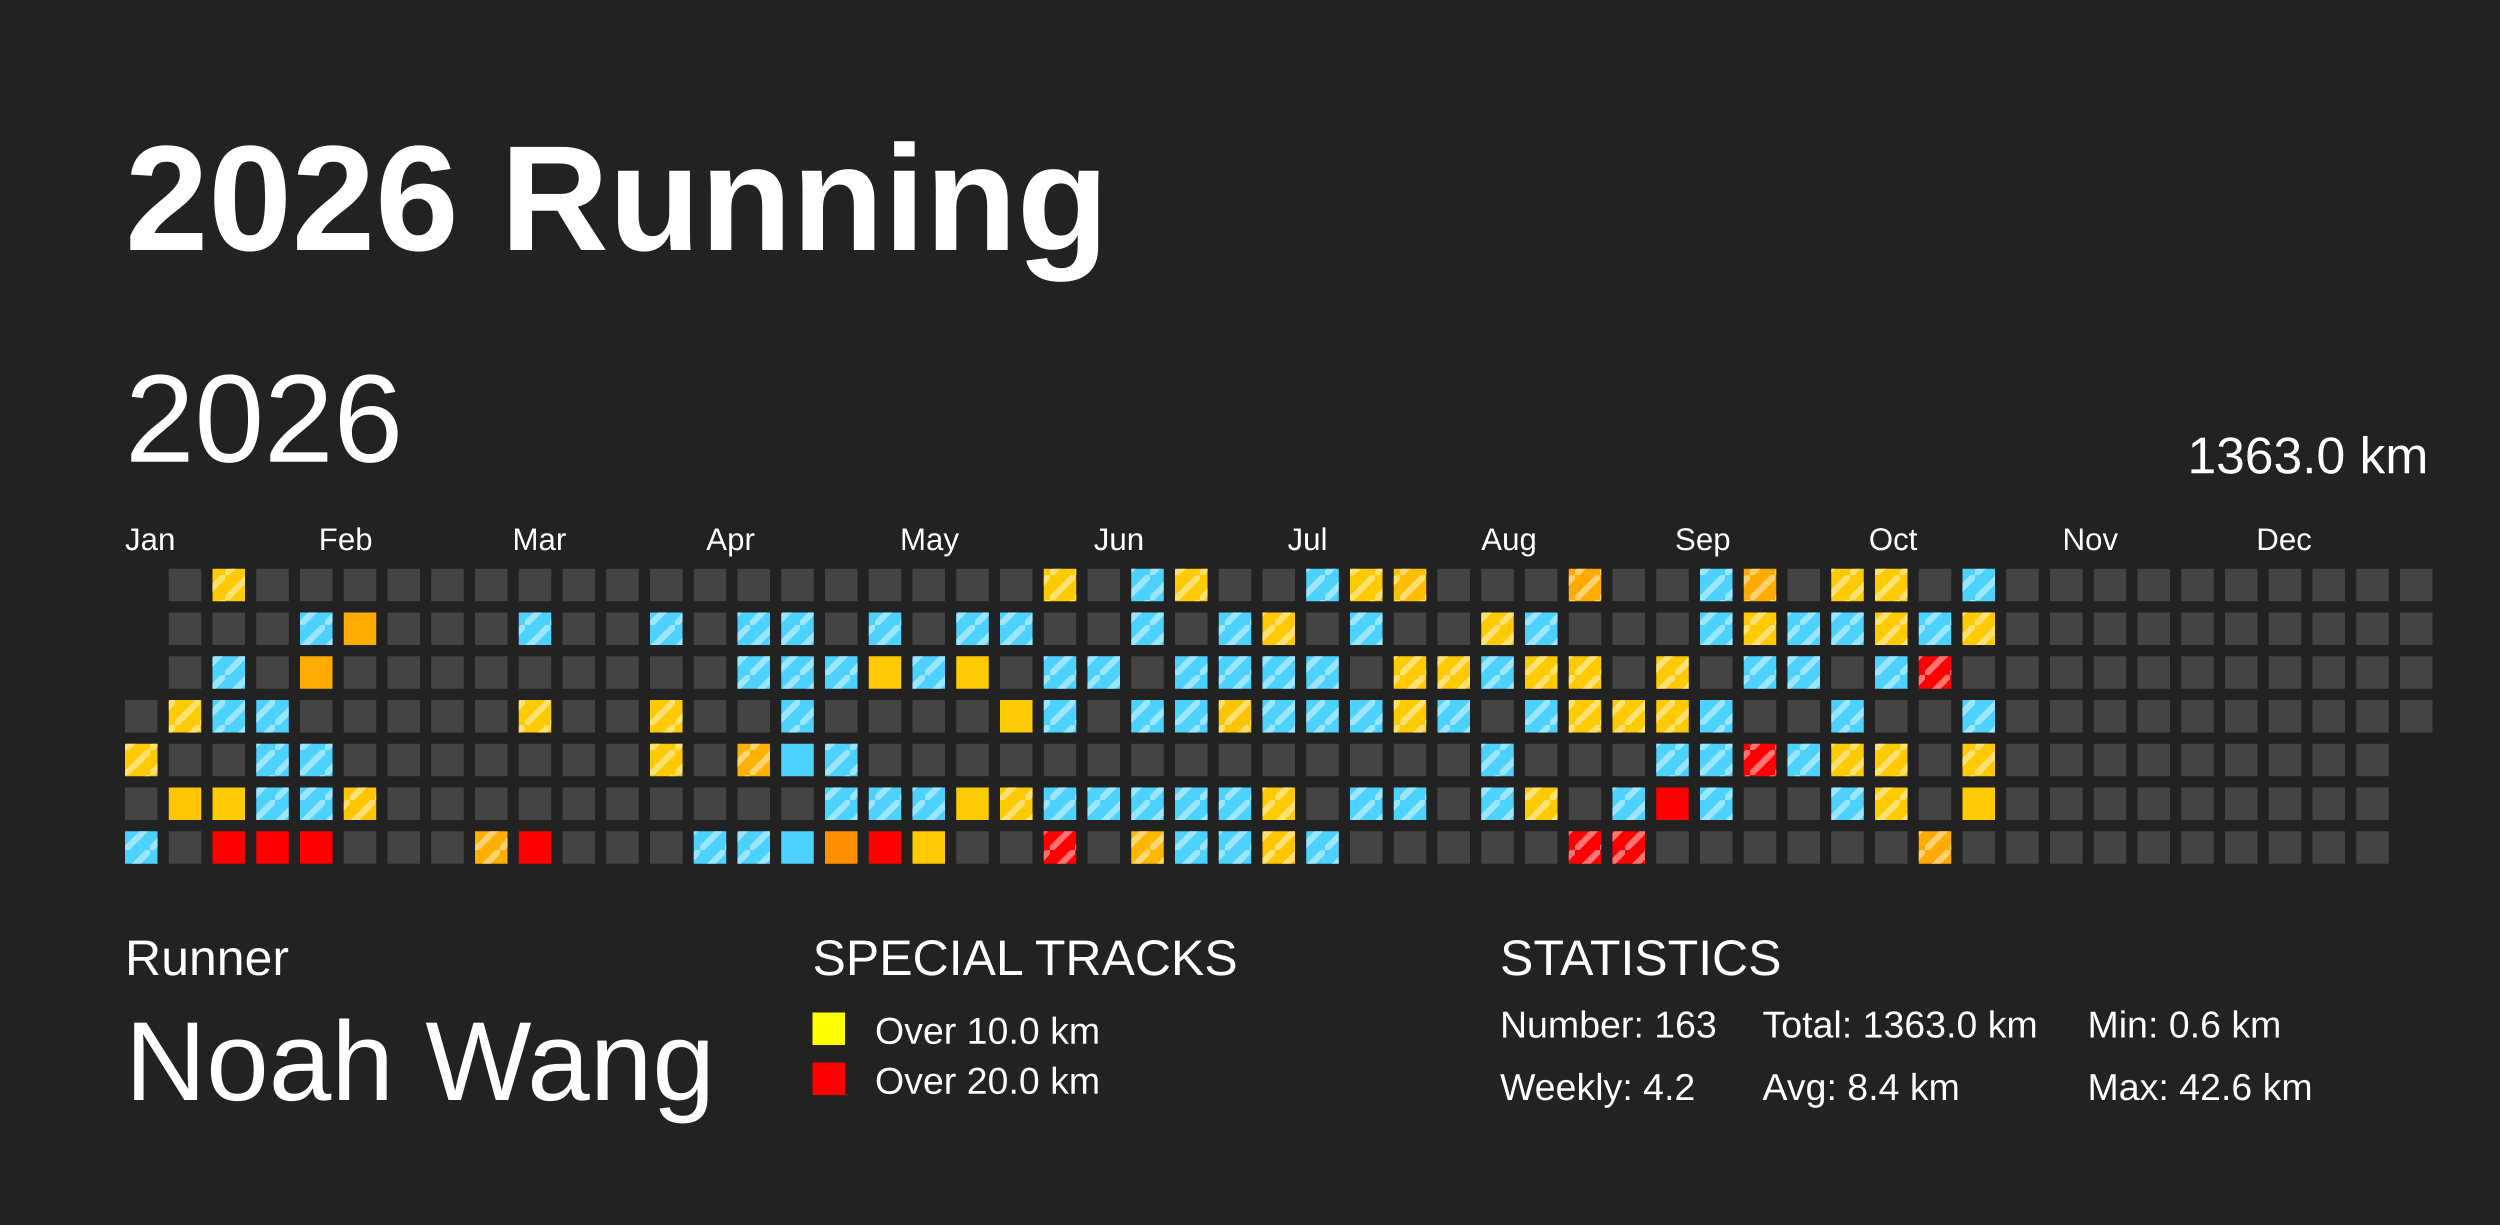
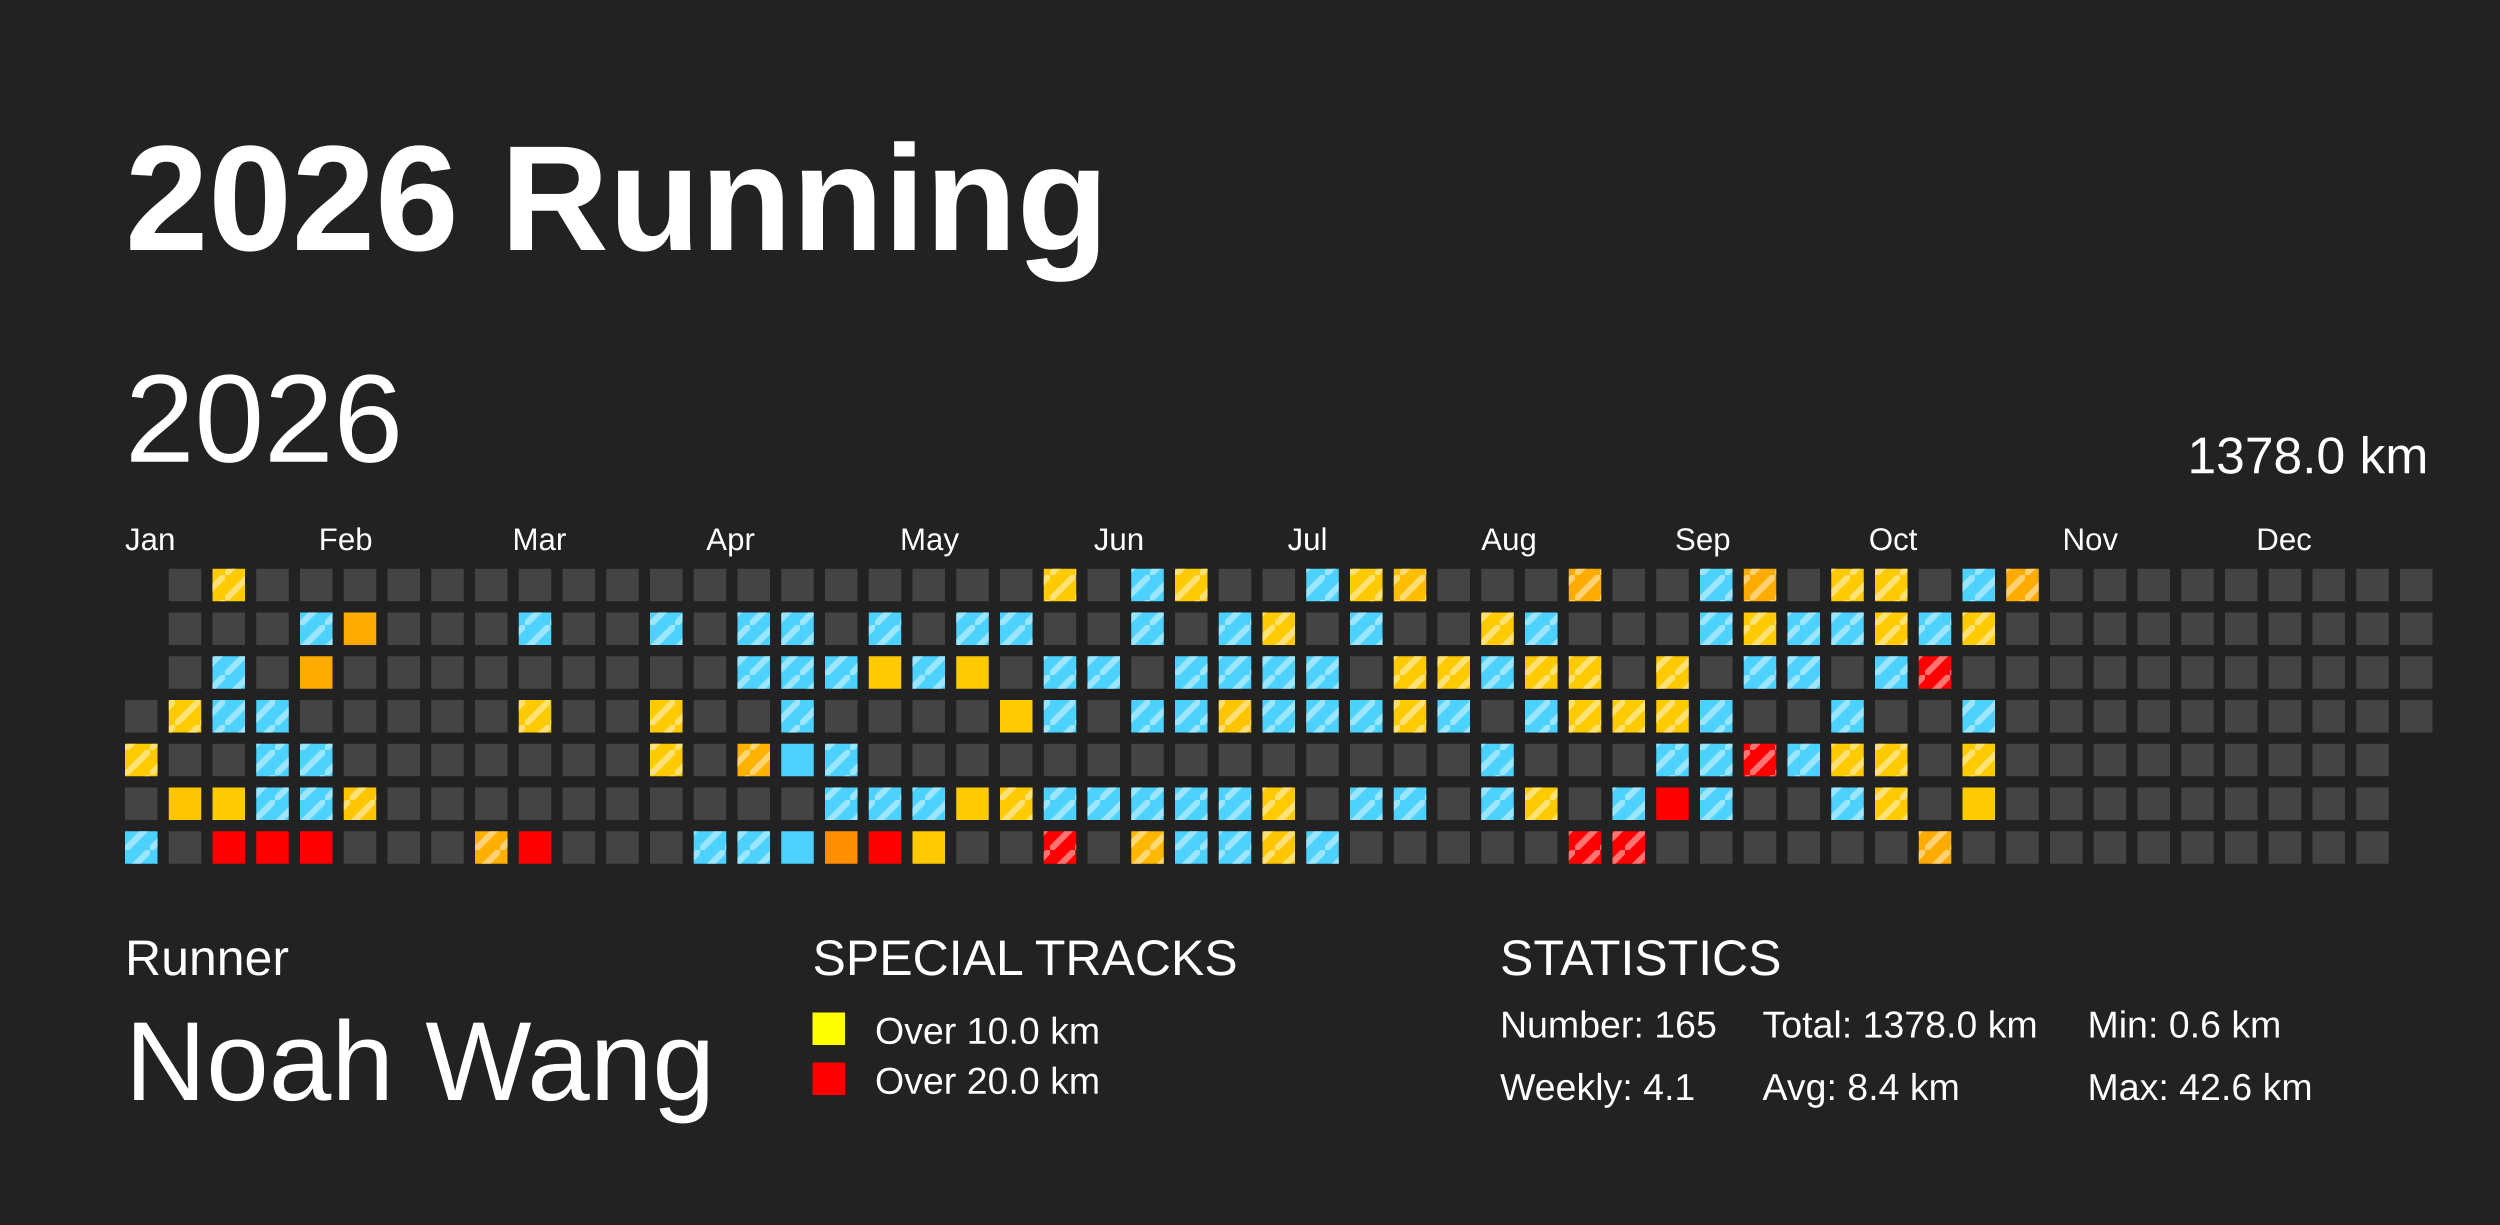
<svg xmlns="http://www.w3.org/2000/svg" baseProfile="full" height="98mm" version="1.1" viewBox="0,0,200,98" width="200mm">
  <defs>
    <pattern height="2" id="indoor-stripe" patternUnits="userSpaceOnUse" width="2">
      <line stroke="white" stroke-opacity="0.45" stroke-width="0.5" x1="0" x2="2" y1="2" y2="0" />
    </pattern>
  </defs>
  <rect fill="#222222" height="98" width="200" x="0" y="0" />
  <text fill="#FFFFFF" style="font-size:12px; font-family:Arial; font-weight:bold;" x="10" y="20">2026 Running</text>
  <text fill="#FFFFFF" style="font-size:4px; font-family:Arial" x="10" y="78">Runner</text>
  <text fill="#FFFFFF" style="font-size:9px; font-family:Arial" x="10" y="88">Noah Wang</text>
  <text fill="#FFFFFF" style="font-size:4px; font-family:Arial" x="65" y="78">SPECIAL TRACKS</text>
  <rect fill="yellow" height="2.6" width="2.6" x="65" y="81" />
  <text fill="#FFFFFF" style="font-size:3px; font-family:Arial" x="70" y="83.5">Over 10.0 km</text>
  <rect fill="red" height="2.6" width="2.6" x="65" y="85" />
  <text fill="#FFFFFF" style="font-size:3px; font-family:Arial" x="70" y="87.5">Over 20.0 km</text>
  <text fill="#FFFFFF" style="font-size:4px; font-family:Arial" x="120" y="78">STATISTICS</text>
-   <text fill="#FFFFFF" style="font-size:3px; font-family:Arial" x="120" y="83">Number: 163</text>
-   <text fill="#FFFFFF" style="font-size:3px; font-family:Arial" x="120" y="88">Weekly: 4.2</text>
-   <text fill="#FFFFFF" style="font-size:3px; font-family:Arial" x="141" y="83">Total: 1363.0 km</text>
+   <text fill="#FFFFFF" style="font-size:3px; font-family:Arial" x="120" y="83">Number: 165</text>
+   <text fill="#FFFFFF" style="font-size:3px; font-family:Arial" x="120" y="88">Weekly: 4.1</text>
+   <text fill="#FFFFFF" style="font-size:3px; font-family:Arial" x="141" y="83">Total: 1378.0 km</text>
  <text fill="#FFFFFF" style="font-size:3px; font-family:Arial" x="141" y="88">Avg: 8.4 km</text>
  <text fill="#FFFFFF" style="font-size:3px; font-family:Arial" x="167" y="83">Min: 0.6 km</text>
  <text fill="#FFFFFF" style="font-size:3px; font-family:Arial" x="167" y="88">Max: 42.6 km</text>
  <text dominant-baseline="hanging" fill="#FFFFFF" style="font-size:10.0px; font-family:Arial;" x="10" y="30">2026</text>
-   <text dominant-baseline="hanging" fill="#FFFFFF" style="font-size:4.125px; font-family:Arial;" x="175" y="35">1363.0 km</text>
+   <text dominant-baseline="hanging" fill="#FFFFFF" style="font-size:4.125px; font-family:Arial;" x="175" y="35">1378.0 km</text>
  <text fill="#FFFFFF" style="font-size:2.5px; font-family:Arial" x="10.0" y="44">Jan</text>
  <text fill="#FFFFFF" style="font-size:2.5px; font-family:Arial" x="25.5" y="44">Feb</text>
  <text fill="#FFFFFF" style="font-size:2.5px; font-family:Arial" x="41.0" y="44">Mar</text>
  <text fill="#FFFFFF" style="font-size:2.5px; font-family:Arial" x="56.5" y="44">Apr</text>
  <text fill="#FFFFFF" style="font-size:2.5px; font-family:Arial" x="72.0" y="44">May</text>
  <text fill="#FFFFFF" style="font-size:2.5px; font-family:Arial" x="87.5" y="44">Jun</text>
  <text fill="#FFFFFF" style="font-size:2.5px; font-family:Arial" x="103.0" y="44">Jul</text>
  <text fill="#FFFFFF" style="font-size:2.5px; font-family:Arial" x="118.5" y="44">Aug</text>
  <text fill="#FFFFFF" style="font-size:2.5px; font-family:Arial" x="134.0" y="44">Sep</text>
  <text fill="#FFFFFF" style="font-size:2.5px; font-family:Arial" x="149.5" y="44">Oct</text>
  <text fill="#FFFFFF" style="font-size:2.5px; font-family:Arial" x="165.0" y="44">Nov</text>
  <text fill="#FFFFFF" style="font-size:2.5px; font-family:Arial" x="180.5" y="44">Dec</text>
  <rect fill="#444444" height="2.6" width="2.6" x="10.0" y="56.0" />
  <rect fill="#ffca00" height="2.6" width="2.6" x="10.0" y="59.5" />
  <rect fill="url(#indoor-stripe)" height="2.6" style="pointer-events: none;" width="2.6" x="10.0" y="59.5" />
  <rect fill="#444444" height="2.6" width="2.6" x="10.0" y="63.0" />
  <rect fill="#4dd2ff" height="2.6" width="2.6" x="10.0" y="66.5" />
  <rect fill="url(#indoor-stripe)" height="2.6" style="pointer-events: none;" width="2.6" x="10.0" y="66.5" />
  <rect fill="#444444" height="2.6" width="2.6" x="13.5" y="45.5" />
  <rect fill="#444444" height="2.6" width="2.6" x="13.5" y="49.0" />
  <rect fill="#444444" height="2.6" width="2.6" x="13.5" y="52.5" />
  <rect fill="#ffca00" height="2.6" width="2.6" x="13.5" y="56.0" />
  <rect fill="url(#indoor-stripe)" height="2.6" style="pointer-events: none;" width="2.6" x="13.5" y="56.0" />
  <rect fill="#444444" height="2.6" width="2.6" x="13.5" y="59.5" />
  <rect fill="#ffc600" height="2.6" width="2.6" x="13.5" y="63.0" />
  <rect fill="#444444" height="2.6" width="2.6" x="13.5" y="66.5" />
  <rect fill="#ffca00" height="2.6" width="2.6" x="17.0" y="45.5" />
  <rect fill="url(#indoor-stripe)" height="2.6" style="pointer-events: none;" width="2.6" x="17.0" y="45.5" />
  <rect fill="#444444" height="2.6" width="2.6" x="17.0" y="49.0" />
  <rect fill="#4dd2ff" height="2.6" width="2.6" x="17.0" y="52.5" />
  <rect fill="url(#indoor-stripe)" height="2.6" style="pointer-events: none;" width="2.6" x="17.0" y="52.5" />
  <rect fill="#4dd2ff" height="2.6" width="2.6" x="17.0" y="56.0" />
  <rect fill="url(#indoor-stripe)" height="2.6" style="pointer-events: none;" width="2.6" x="17.0" y="56.0" />
  <rect fill="#444444" height="2.6" width="2.6" x="17.0" y="59.5" />
  <rect fill="#ffca00" height="2.6" width="2.6" x="17.0" y="63.0" />
  <rect fill="red" height="2.6" width="2.6" x="17.0" y="66.5" />
  <rect fill="#444444" height="2.6" width="2.6" x="20.5" y="45.5" />
  <rect fill="#444444" height="2.6" width="2.6" x="20.5" y="49.0" />
  <rect fill="#444444" height="2.6" width="2.6" x="20.5" y="52.5" />
  <rect fill="#4dd2ff" height="2.6" width="2.6" x="20.5" y="56.0" />
  <rect fill="url(#indoor-stripe)" height="2.6" style="pointer-events: none;" width="2.6" x="20.5" y="56.0" />
  <rect fill="#4dd2ff" height="2.6" width="2.6" x="20.5" y="59.5" />
  <rect fill="url(#indoor-stripe)" height="2.6" style="pointer-events: none;" width="2.6" x="20.5" y="59.5" />
  <rect fill="#4dd2ff" height="2.6" width="2.6" x="20.5" y="63.0" />
  <rect fill="url(#indoor-stripe)" height="2.6" style="pointer-events: none;" width="2.6" x="20.5" y="63.0" />
  <rect fill="red" height="2.6" width="2.6" x="20.5" y="66.5" />
  <rect fill="#444444" height="2.6" width="2.6" x="24.0" y="45.5" />
  <rect fill="#4dd2ff" height="2.6" width="2.6" x="24.0" y="49.0" />
  <rect fill="url(#indoor-stripe)" height="2.6" style="pointer-events: none;" width="2.6" x="24.0" y="49.0" />
  <rect fill="#ffab00" height="2.6" width="2.6" x="24.0" y="52.5" />
  <rect fill="#444444" height="2.6" width="2.6" x="24.0" y="56.0" />
  <rect fill="#4dd2ff" height="2.6" width="2.6" x="24.0" y="59.5" />
  <rect fill="url(#indoor-stripe)" height="2.6" style="pointer-events: none;" width="2.6" x="24.0" y="59.5" />
  <rect fill="#4dd2ff" height="2.6" width="2.6" x="24.0" y="63.0" />
  <rect fill="url(#indoor-stripe)" height="2.6" style="pointer-events: none;" width="2.6" x="24.0" y="63.0" />
  <rect fill="red" height="2.6" width="2.6" x="24.0" y="66.5" />
  <rect fill="#444444" height="2.6" width="2.6" x="27.5" y="45.5" />
  <rect fill="#ffab00" height="2.6" width="2.6" x="27.5" y="49.0" />
  <rect fill="#444444" height="2.6" width="2.6" x="27.5" y="52.5" />
  <rect fill="#444444" height="2.6" width="2.6" x="27.5" y="56.0" />
  <rect fill="#444444" height="2.6" width="2.6" x="27.5" y="59.5" />
  <rect fill="#ffc600" height="2.6" width="2.6" x="27.5" y="63.0" />
  <rect fill="url(#indoor-stripe)" height="2.6" style="pointer-events: none;" width="2.6" x="27.5" y="63.0" />
  <rect fill="#444444" height="2.6" width="2.6" x="27.5" y="66.5" />
  <rect fill="#444444" height="2.6" width="2.6" x="31.0" y="45.5" />
  <rect fill="#444444" height="2.6" width="2.6" x="31.0" y="49.0" />
  <rect fill="#444444" height="2.6" width="2.6" x="31.0" y="52.5" />
  <rect fill="#444444" height="2.6" width="2.6" x="31.0" y="56.0" />
  <rect fill="#444444" height="2.6" width="2.6" x="31.0" y="59.5" />
  <rect fill="#444444" height="2.6" width="2.6" x="31.0" y="63.0" />
  <rect fill="#444444" height="2.6" width="2.6" x="31.0" y="66.5" />
  <rect fill="#444444" height="2.6" width="2.6" x="34.5" y="45.5" />
  <rect fill="#444444" height="2.6" width="2.6" x="34.5" y="49.0" />
  <rect fill="#444444" height="2.6" width="2.6" x="34.5" y="52.5" />
  <rect fill="#444444" height="2.6" width="2.6" x="34.5" y="56.0" />
  <rect fill="#444444" height="2.6" width="2.6" x="34.5" y="59.5" />
  <rect fill="#444444" height="2.6" width="2.6" x="34.5" y="63.0" />
  <rect fill="#444444" height="2.6" width="2.6" x="34.5" y="66.5" />
  <rect fill="#444444" height="2.6" width="2.6" x="38.0" y="45.5" />
  <rect fill="#444444" height="2.6" width="2.6" x="38.0" y="49.0" />
  <rect fill="#444444" height="2.6" width="2.6" x="38.0" y="52.5" />
  <rect fill="#444444" height="2.6" width="2.6" x="38.0" y="56.0" />
  <rect fill="#444444" height="2.6" width="2.6" x="38.0" y="59.5" />
  <rect fill="#444444" height="2.6" width="2.6" x="38.0" y="63.0" />
  <rect fill="#ffaf00" height="2.6" width="2.6" x="38.0" y="66.5" />
  <rect fill="url(#indoor-stripe)" height="2.6" style="pointer-events: none;" width="2.6" x="38.0" y="66.5" />
  <rect fill="#444444" height="2.6" width="2.6" x="41.5" y="45.5" />
  <rect fill="#4dd2ff" height="2.6" width="2.6" x="41.5" y="49.0" />
  <rect fill="url(#indoor-stripe)" height="2.6" style="pointer-events: none;" width="2.6" x="41.5" y="49.0" />
  <rect fill="#444444" height="2.6" width="2.6" x="41.5" y="52.5" />
  <rect fill="#ffca00" height="2.6" width="2.6" x="41.5" y="56.0" />
  <rect fill="url(#indoor-stripe)" height="2.6" style="pointer-events: none;" width="2.6" x="41.5" y="56.0" />
  <rect fill="#444444" height="2.6" width="2.6" x="41.5" y="59.5" />
  <rect fill="#444444" height="2.6" width="2.6" x="41.5" y="63.0" />
  <rect fill="red" height="2.6" width="2.6" x="41.5" y="66.5" />
  <rect fill="#444444" height="2.6" width="2.6" x="45.0" y="45.5" />
  <rect fill="#444444" height="2.6" width="2.6" x="45.0" y="49.0" />
  <rect fill="#444444" height="2.6" width="2.6" x="45.0" y="52.5" />
  <rect fill="#444444" height="2.6" width="2.6" x="45.0" y="56.0" />
  <rect fill="#444444" height="2.6" width="2.6" x="45.0" y="59.5" />
  <rect fill="#444444" height="2.6" width="2.6" x="45.0" y="63.0" />
  <rect fill="#444444" height="2.6" width="2.6" x="45.0" y="66.5" />
  <rect fill="#444444" height="2.6" width="2.6" x="48.5" y="45.5" />
  <rect fill="#444444" height="2.6" width="2.6" x="48.5" y="49.0" />
  <rect fill="#444444" height="2.6" width="2.6" x="48.5" y="52.5" />
  <rect fill="#444444" height="2.6" width="2.6" x="48.5" y="56.0" />
  <rect fill="#444444" height="2.6" width="2.6" x="48.5" y="59.5" />
  <rect fill="#444444" height="2.6" width="2.6" x="48.5" y="63.0" />
  <rect fill="#444444" height="2.6" width="2.6" x="48.5" y="66.5" />
  <rect fill="#444444" height="2.6" width="2.6" x="52.0" y="45.5" />
  <rect fill="#4dd2ff" height="2.6" width="2.6" x="52.0" y="49.0" />
  <rect fill="url(#indoor-stripe)" height="2.6" style="pointer-events: none;" width="2.6" x="52.0" y="49.0" />
  <rect fill="#444444" height="2.6" width="2.6" x="52.0" y="52.5" />
  <rect fill="#ffca00" height="2.6" width="2.6" x="52.0" y="56.0" />
  <rect fill="url(#indoor-stripe)" height="2.6" style="pointer-events: none;" width="2.6" x="52.0" y="56.0" />
  <rect fill="#ffca00" height="2.6" width="2.6" x="52.0" y="59.5" />
  <rect fill="url(#indoor-stripe)" height="2.6" style="pointer-events: none;" width="2.6" x="52.0" y="59.5" />
  <rect fill="#444444" height="2.6" width="2.6" x="52.0" y="63.0" />
  <rect fill="#444444" height="2.6" width="2.6" x="52.0" y="66.5" />
  <rect fill="#444444" height="2.6" width="2.6" x="55.5" y="45.5" />
  <rect fill="#444444" height="2.6" width="2.6" x="55.5" y="49.0" />
  <rect fill="#444444" height="2.6" width="2.6" x="55.5" y="52.5" />
  <rect fill="#444444" height="2.6" width="2.6" x="55.5" y="56.0" />
  <rect fill="#444444" height="2.6" width="2.6" x="55.5" y="59.5" />
  <rect fill="#444444" height="2.6" width="2.6" x="55.5" y="63.0" />
  <rect fill="#4dd2ff" height="2.6" width="2.6" x="55.5" y="66.5" />
  <rect fill="url(#indoor-stripe)" height="2.6" style="pointer-events: none;" width="2.6" x="55.5" y="66.5" />
  <rect fill="#444444" height="2.6" width="2.6" x="59.0" y="45.5" />
  <rect fill="#4dd2ff" height="2.6" width="2.6" x="59.0" y="49.0" />
  <rect fill="url(#indoor-stripe)" height="2.6" style="pointer-events: none;" width="2.6" x="59.0" y="49.0" />
  <rect fill="#4dd2ff" height="2.6" width="2.6" x="59.0" y="52.5" />
  <rect fill="url(#indoor-stripe)" height="2.6" style="pointer-events: none;" width="2.6" x="59.0" y="52.5" />
  <rect fill="#444444" height="2.6" width="2.6" x="59.0" y="56.0" />
  <rect fill="#ffb100" height="2.6" width="2.6" x="59.0" y="59.5" />
  <rect fill="url(#indoor-stripe)" height="2.6" style="pointer-events: none;" width="2.6" x="59.0" y="59.5" />
  <rect fill="#444444" height="2.6" width="2.6" x="59.0" y="63.0" />
  <rect fill="#4dd2ff" height="2.6" width="2.6" x="59.0" y="66.5" />
  <rect fill="url(#indoor-stripe)" height="2.6" style="pointer-events: none;" width="2.6" x="59.0" y="66.5" />
  <rect fill="#444444" height="2.6" width="2.6" x="62.5" y="45.5" />
  <rect fill="#4dd2ff" height="2.6" width="2.6" x="62.5" y="49.0" />
  <rect fill="url(#indoor-stripe)" height="2.6" style="pointer-events: none;" width="2.6" x="62.5" y="49.0" />
  <rect fill="#4dd2ff" height="2.6" width="2.6" x="62.5" y="52.5" />
  <rect fill="url(#indoor-stripe)" height="2.6" style="pointer-events: none;" width="2.6" x="62.5" y="52.5" />
  <rect fill="#4dd2ff" height="2.6" width="2.6" x="62.5" y="56.0" />
  <rect fill="url(#indoor-stripe)" height="2.6" style="pointer-events: none;" width="2.6" x="62.5" y="56.0" />
  <rect fill="#4dd2ff" height="2.6" width="2.6" x="62.5" y="59.5" />
  <rect fill="#444444" height="2.6" width="2.6" x="62.5" y="63.0" />
  <rect fill="#4dd2ff" height="2.6" width="2.6" x="62.5" y="66.5" />
  <rect fill="#444444" height="2.6" width="2.6" x="66.0" y="45.5" />
  <rect fill="#444444" height="2.6" width="2.6" x="66.0" y="49.0" />
  <rect fill="#4dd2ff" height="2.6" width="2.6" x="66.0" y="52.5" />
  <rect fill="url(#indoor-stripe)" height="2.6" style="pointer-events: none;" width="2.6" x="66.0" y="52.5" />
  <rect fill="#444444" height="2.6" width="2.6" x="66.0" y="56.0" />
  <rect fill="#4dd2ff" height="2.6" width="2.6" x="66.0" y="59.5" />
  <rect fill="url(#indoor-stripe)" height="2.6" style="pointer-events: none;" width="2.6" x="66.0" y="59.5" />
  <rect fill="#4dd2ff" height="2.6" width="2.6" x="66.0" y="63.0" />
  <rect fill="url(#indoor-stripe)" height="2.6" style="pointer-events: none;" width="2.6" x="66.0" y="63.0" />
  <rect fill="#ff8f00" height="2.6" width="2.6" x="66.0" y="66.5" />
  <rect fill="#444444" height="2.6" width="2.6" x="69.5" y="45.5" />
  <rect fill="#4dd2ff" height="2.6" width="2.6" x="69.5" y="49.0" />
  <rect fill="url(#indoor-stripe)" height="2.6" style="pointer-events: none;" width="2.6" x="69.5" y="49.0" />
  <rect fill="#ffca00" height="2.6" width="2.6" x="69.5" y="52.5" />
  <rect fill="#444444" height="2.6" width="2.6" x="69.5" y="56.0" />
  <rect fill="#444444" height="2.6" width="2.6" x="69.5" y="59.5" />
  <rect fill="#4dd2ff" height="2.6" width="2.6" x="69.5" y="63.0" />
  <rect fill="url(#indoor-stripe)" height="2.6" style="pointer-events: none;" width="2.6" x="69.5" y="63.0" />
  <rect fill="red" height="2.6" width="2.6" x="69.5" y="66.5" />
  <rect fill="#444444" height="2.6" width="2.6" x="73.0" y="45.5" />
  <rect fill="#444444" height="2.6" width="2.6" x="73.0" y="49.0" />
  <rect fill="#4dd2ff" height="2.6" width="2.6" x="73.0" y="52.5" />
  <rect fill="url(#indoor-stripe)" height="2.6" style="pointer-events: none;" width="2.6" x="73.0" y="52.5" />
  <rect fill="#444444" height="2.6" width="2.6" x="73.0" y="56.0" />
  <rect fill="#444444" height="2.6" width="2.6" x="73.0" y="59.5" />
  <rect fill="#4dd2ff" height="2.6" width="2.6" x="73.0" y="63.0" />
  <rect fill="url(#indoor-stripe)" height="2.6" style="pointer-events: none;" width="2.6" x="73.0" y="63.0" />
  <rect fill="#ffca00" height="2.6" width="2.6" x="73.0" y="66.5" />
  <rect fill="#444444" height="2.6" width="2.6" x="76.5" y="45.5" />
  <rect fill="#4dd2ff" height="2.6" width="2.6" x="76.5" y="49.0" />
  <rect fill="url(#indoor-stripe)" height="2.6" style="pointer-events: none;" width="2.6" x="76.5" y="49.0" />
  <rect fill="#ffca00" height="2.6" width="2.6" x="76.5" y="52.5" />
  <rect fill="#444444" height="2.6" width="2.6" x="76.5" y="56.0" />
  <rect fill="#444444" height="2.6" width="2.6" x="76.5" y="59.5" />
  <rect fill="#ffca00" height="2.6" width="2.6" x="76.5" y="63.0" />
  <rect fill="#444444" height="2.6" width="2.6" x="76.5" y="66.5" />
  <rect fill="#444444" height="2.6" width="2.6" x="80.0" y="45.5" />
  <rect fill="#4dd2ff" height="2.6" width="2.6" x="80.0" y="49.0" />
  <rect fill="url(#indoor-stripe)" height="2.6" style="pointer-events: none;" width="2.6" x="80.0" y="49.0" />
  <rect fill="#444444" height="2.6" width="2.6" x="80.0" y="52.5" />
  <rect fill="#ffca00" height="2.6" width="2.6" x="80.0" y="56.0" />
  <rect fill="#444444" height="2.6" width="2.6" x="80.0" y="59.5" />
  <rect fill="#ffca00" height="2.6" width="2.6" x="80.0" y="63.0" />
  <rect fill="url(#indoor-stripe)" height="2.6" style="pointer-events: none;" width="2.6" x="80.0" y="63.0" />
  <rect fill="#444444" height="2.6" width="2.6" x="80.0" y="66.5" />
  <rect fill="#ffca00" height="2.6" width="2.6" x="83.5" y="45.5" />
  <rect fill="url(#indoor-stripe)" height="2.6" style="pointer-events: none;" width="2.6" x="83.5" y="45.5" />
  <rect fill="#444444" height="2.6" width="2.6" x="83.5" y="49.0" />
  <rect fill="#4dd2ff" height="2.6" width="2.6" x="83.5" y="52.5" />
  <rect fill="url(#indoor-stripe)" height="2.6" style="pointer-events: none;" width="2.6" x="83.5" y="52.5" />
  <rect fill="#4dd2ff" height="2.6" width="2.6" x="83.5" y="56.0" />
  <rect fill="url(#indoor-stripe)" height="2.6" style="pointer-events: none;" width="2.6" x="83.5" y="56.0" />
  <rect fill="#444444" height="2.6" width="2.6" x="83.5" y="59.5" />
  <rect fill="#4dd2ff" height="2.6" width="2.6" x="83.5" y="63.0" />
  <rect fill="url(#indoor-stripe)" height="2.6" style="pointer-events: none;" width="2.6" x="83.5" y="63.0" />
  <rect fill="red" height="2.6" width="2.6" x="83.5" y="66.5" />
  <rect fill="url(#indoor-stripe)" height="2.6" style="pointer-events: none;" width="2.6" x="83.5" y="66.5" />
  <rect fill="#444444" height="2.6" width="2.6" x="87.0" y="45.5" />
  <rect fill="#444444" height="2.6" width="2.6" x="87.0" y="49.0" />
  <rect fill="#4dd2ff" height="2.6" width="2.6" x="87.0" y="52.5" />
  <rect fill="url(#indoor-stripe)" height="2.6" style="pointer-events: none;" width="2.6" x="87.0" y="52.5" />
  <rect fill="#444444" height="2.6" width="2.6" x="87.0" y="56.0" />
  <rect fill="#444444" height="2.6" width="2.6" x="87.0" y="59.5" />
  <rect fill="#4dd2ff" height="2.6" width="2.6" x="87.0" y="63.0" />
  <rect fill="url(#indoor-stripe)" height="2.6" style="pointer-events: none;" width="2.6" x="87.0" y="63.0" />
  <rect fill="#444444" height="2.6" width="2.6" x="87.0" y="66.5" />
  <rect fill="#4dd2ff" height="2.6" width="2.6" x="90.5" y="45.5" />
  <rect fill="url(#indoor-stripe)" height="2.6" style="pointer-events: none;" width="2.6" x="90.5" y="45.5" />
  <rect fill="#4dd2ff" height="2.6" width="2.6" x="90.5" y="49.0" />
  <rect fill="url(#indoor-stripe)" height="2.6" style="pointer-events: none;" width="2.6" x="90.5" y="49.0" />
  <rect fill="#444444" height="2.6" width="2.6" x="90.5" y="52.5" />
  <rect fill="#4dd2ff" height="2.6" width="2.6" x="90.5" y="56.0" />
  <rect fill="url(#indoor-stripe)" height="2.6" style="pointer-events: none;" width="2.6" x="90.5" y="56.0" />
  <rect fill="#444444" height="2.6" width="2.6" x="90.5" y="59.5" />
  <rect fill="#4dd2ff" height="2.6" width="2.6" x="90.5" y="63.0" />
  <rect fill="url(#indoor-stripe)" height="2.6" style="pointer-events: none;" width="2.6" x="90.5" y="63.0" />
  <rect fill="#ffb800" height="2.6" width="2.6" x="90.5" y="66.5" />
  <rect fill="url(#indoor-stripe)" height="2.6" style="pointer-events: none;" width="2.6" x="90.5" y="66.5" />
  <rect fill="#ffca00" height="2.6" width="2.6" x="94.0" y="45.5" />
  <rect fill="url(#indoor-stripe)" height="2.6" style="pointer-events: none;" width="2.6" x="94.0" y="45.5" />
  <rect fill="#444444" height="2.6" width="2.6" x="94.0" y="49.0" />
  <rect fill="#4dd2ff" height="2.6" width="2.6" x="94.0" y="52.5" />
  <rect fill="url(#indoor-stripe)" height="2.6" style="pointer-events: none;" width="2.6" x="94.0" y="52.5" />
  <rect fill="#4dd2ff" height="2.6" width="2.6" x="94.0" y="56.0" />
  <rect fill="url(#indoor-stripe)" height="2.6" style="pointer-events: none;" width="2.6" x="94.0" y="56.0" />
  <rect fill="#444444" height="2.6" width="2.6" x="94.0" y="59.5" />
  <rect fill="#4dd2ff" height="2.6" width="2.6" x="94.0" y="63.0" />
  <rect fill="url(#indoor-stripe)" height="2.6" style="pointer-events: none;" width="2.6" x="94.0" y="63.0" />
  <rect fill="#4dd2ff" height="2.6" width="2.6" x="94.0" y="66.5" />
  <rect fill="url(#indoor-stripe)" height="2.6" style="pointer-events: none;" width="2.6" x="94.0" y="66.5" />
  <rect fill="#444444" height="2.6" width="2.6" x="97.5" y="45.5" />
  <rect fill="#4dd2ff" height="2.6" width="2.6" x="97.5" y="49.0" />
  <rect fill="url(#indoor-stripe)" height="2.6" style="pointer-events: none;" width="2.6" x="97.5" y="49.0" />
  <rect fill="#4dd2ff" height="2.6" width="2.6" x="97.5" y="52.5" />
  <rect fill="url(#indoor-stripe)" height="2.6" style="pointer-events: none;" width="2.6" x="97.5" y="52.5" />
  <rect fill="#ffc400" height="2.6" width="2.6" x="97.5" y="56.0" />
  <rect fill="url(#indoor-stripe)" height="2.6" style="pointer-events: none;" width="2.6" x="97.5" y="56.0" />
  <rect fill="#444444" height="2.6" width="2.6" x="97.5" y="59.5" />
  <rect fill="#4dd2ff" height="2.6" width="2.6" x="97.5" y="63.0" />
  <rect fill="url(#indoor-stripe)" height="2.6" style="pointer-events: none;" width="2.6" x="97.5" y="63.0" />
  <rect fill="#4dd2ff" height="2.6" width="2.6" x="97.5" y="66.5" />
  <rect fill="url(#indoor-stripe)" height="2.6" style="pointer-events: none;" width="2.6" x="97.5" y="66.5" />
  <rect fill="#444444" height="2.6" width="2.6" x="101.0" y="45.5" />
  <rect fill="#ffca00" height="2.6" width="2.6" x="101.0" y="49.0" />
  <rect fill="url(#indoor-stripe)" height="2.6" style="pointer-events: none;" width="2.6" x="101.0" y="49.0" />
  <rect fill="#4dd2ff" height="2.6" width="2.6" x="101.0" y="52.5" />
  <rect fill="url(#indoor-stripe)" height="2.6" style="pointer-events: none;" width="2.6" x="101.0" y="52.5" />
  <rect fill="#4dd2ff" height="2.6" width="2.6" x="101.0" y="56.0" />
  <rect fill="url(#indoor-stripe)" height="2.6" style="pointer-events: none;" width="2.6" x="101.0" y="56.0" />
  <rect fill="#444444" height="2.6" width="2.6" x="101.0" y="59.5" />
  <rect fill="#ffca00" height="2.6" width="2.6" x="101.0" y="63.0" />
  <rect fill="url(#indoor-stripe)" height="2.6" style="pointer-events: none;" width="2.6" x="101.0" y="63.0" />
  <rect fill="#ffc600" height="2.6" width="2.6" x="101.0" y="66.5" />
  <rect fill="url(#indoor-stripe)" height="2.6" style="pointer-events: none;" width="2.6" x="101.0" y="66.5" />
  <rect fill="#4dd2ff" height="2.6" width="2.6" x="104.5" y="45.5" />
  <rect fill="url(#indoor-stripe)" height="2.6" style="pointer-events: none;" width="2.6" x="104.5" y="45.5" />
  <rect fill="#444444" height="2.6" width="2.6" x="104.5" y="49.0" />
  <rect fill="#4dd2ff" height="2.6" width="2.6" x="104.5" y="52.5" />
  <rect fill="url(#indoor-stripe)" height="2.6" style="pointer-events: none;" width="2.6" x="104.5" y="52.5" />
  <rect fill="#4dd2ff" height="2.6" width="2.6" x="104.5" y="56.0" />
  <rect fill="url(#indoor-stripe)" height="2.6" style="pointer-events: none;" width="2.6" x="104.5" y="56.0" />
  <rect fill="#444444" height="2.6" width="2.6" x="104.5" y="59.5" />
  <rect fill="#444444" height="2.6" width="2.6" x="104.5" y="63.0" />
  <rect fill="#4dd2ff" height="2.6" width="2.6" x="104.5" y="66.5" />
  <rect fill="url(#indoor-stripe)" height="2.6" style="pointer-events: none;" width="2.6" x="104.5" y="66.5" />
  <rect fill="#ffca00" height="2.6" width="2.6" x="108.0" y="45.5" />
  <rect fill="url(#indoor-stripe)" height="2.6" style="pointer-events: none;" width="2.6" x="108.0" y="45.5" />
  <rect fill="#4dd2ff" height="2.6" width="2.6" x="108.0" y="49.0" />
  <rect fill="url(#indoor-stripe)" height="2.6" style="pointer-events: none;" width="2.6" x="108.0" y="49.0" />
  <rect fill="#444444" height="2.6" width="2.6" x="108.0" y="52.5" />
  <rect fill="#4dd2ff" height="2.6" width="2.6" x="108.0" y="56.0" />
  <rect fill="url(#indoor-stripe)" height="2.6" style="pointer-events: none;" width="2.6" x="108.0" y="56.0" />
  <rect fill="#444444" height="2.6" width="2.6" x="108.0" y="59.5" />
  <rect fill="#4dd2ff" height="2.6" width="2.6" x="108.0" y="63.0" />
  <rect fill="url(#indoor-stripe)" height="2.6" style="pointer-events: none;" width="2.6" x="108.0" y="63.0" />
  <rect fill="#444444" height="2.6" width="2.6" x="108.0" y="66.5" />
  <rect fill="#ffbe00" height="2.6" width="2.6" x="111.5" y="45.5" />
  <rect fill="url(#indoor-stripe)" height="2.6" style="pointer-events: none;" width="2.6" x="111.5" y="45.5" />
  <rect fill="#444444" height="2.6" width="2.6" x="111.5" y="49.0" />
  <rect fill="#ffca00" height="2.6" width="2.6" x="111.5" y="52.5" />
  <rect fill="url(#indoor-stripe)" height="2.6" style="pointer-events: none;" width="2.6" x="111.5" y="52.5" />
  <rect fill="#ffca00" height="2.6" width="2.6" x="111.5" y="56.0" />
  <rect fill="url(#indoor-stripe)" height="2.6" style="pointer-events: none;" width="2.6" x="111.5" y="56.0" />
  <rect fill="#444444" height="2.6" width="2.6" x="111.5" y="59.5" />
  <rect fill="#4dd2ff" height="2.6" width="2.6" x="111.5" y="63.0" />
  <rect fill="url(#indoor-stripe)" height="2.6" style="pointer-events: none;" width="2.6" x="111.5" y="63.0" />
  <rect fill="#444444" height="2.6" width="2.6" x="111.5" y="66.5" />
  <rect fill="#444444" height="2.6" width="2.6" x="115.0" y="45.5" />
  <rect fill="#444444" height="2.6" width="2.6" x="115.0" y="49.0" />
  <rect fill="#ffca00" height="2.6" width="2.6" x="115.0" y="52.5" />
  <rect fill="url(#indoor-stripe)" height="2.6" style="pointer-events: none;" width="2.6" x="115.0" y="52.5" />
  <rect fill="#4dd2ff" height="2.6" width="2.6" x="115.0" y="56.0" />
  <rect fill="url(#indoor-stripe)" height="2.6" style="pointer-events: none;" width="2.6" x="115.0" y="56.0" />
  <rect fill="#444444" height="2.6" width="2.6" x="115.0" y="59.5" />
  <rect fill="#444444" height="2.6" width="2.6" x="115.0" y="63.0" />
  <rect fill="#444444" height="2.6" width="2.6" x="115.0" y="66.5" />
  <rect fill="#444444" height="2.6" width="2.6" x="118.5" y="45.5" />
  <rect fill="#ffca00" height="2.6" width="2.6" x="118.5" y="49.0" />
  <rect fill="url(#indoor-stripe)" height="2.6" style="pointer-events: none;" width="2.6" x="118.5" y="49.0" />
  <rect fill="#4dd2ff" height="2.6" width="2.6" x="118.5" y="52.5" />
  <rect fill="url(#indoor-stripe)" height="2.6" style="pointer-events: none;" width="2.6" x="118.5" y="52.5" />
  <rect fill="#444444" height="2.6" width="2.6" x="118.5" y="56.0" />
  <rect fill="#4dd2ff" height="2.6" width="2.6" x="118.5" y="59.5" />
  <rect fill="url(#indoor-stripe)" height="2.6" style="pointer-events: none;" width="2.6" x="118.5" y="59.5" />
  <rect fill="#4dd2ff" height="2.6" width="2.6" x="118.5" y="63.0" />
  <rect fill="url(#indoor-stripe)" height="2.6" style="pointer-events: none;" width="2.6" x="118.5" y="63.0" />
  <rect fill="#444444" height="2.6" width="2.6" x="118.5" y="66.5" />
  <rect fill="#444444" height="2.6" width="2.6" x="122.0" y="45.5" />
  <rect fill="#4dd2ff" height="2.6" width="2.6" x="122.0" y="49.0" />
  <rect fill="url(#indoor-stripe)" height="2.6" style="pointer-events: none;" width="2.6" x="122.0" y="49.0" />
  <rect fill="#ffca00" height="2.6" width="2.6" x="122.0" y="52.5" />
  <rect fill="url(#indoor-stripe)" height="2.6" style="pointer-events: none;" width="2.6" x="122.0" y="52.5" />
  <rect fill="#4dd2ff" height="2.6" width="2.6" x="122.0" y="56.0" />
  <rect fill="url(#indoor-stripe)" height="2.6" style="pointer-events: none;" width="2.6" x="122.0" y="56.0" />
  <rect fill="#444444" height="2.6" width="2.6" x="122.0" y="59.5" />
  <rect fill="#ffca00" height="2.6" width="2.6" x="122.0" y="63.0" />
  <rect fill="url(#indoor-stripe)" height="2.6" style="pointer-events: none;" width="2.6" x="122.0" y="63.0" />
  <rect fill="#444444" height="2.6" width="2.6" x="122.0" y="66.5" />
  <rect fill="#ffab00" height="2.6" width="2.6" x="125.5" y="45.5" />
  <rect fill="url(#indoor-stripe)" height="2.6" style="pointer-events: none;" width="2.6" x="125.5" y="45.5" />
  <rect fill="#444444" height="2.6" width="2.6" x="125.5" y="49.0" />
  <rect fill="#ffca00" height="2.6" width="2.6" x="125.5" y="52.5" />
  <rect fill="url(#indoor-stripe)" height="2.6" style="pointer-events: none;" width="2.6" x="125.5" y="52.5" />
  <rect fill="#ffca00" height="2.6" width="2.6" x="125.5" y="56.0" />
  <rect fill="url(#indoor-stripe)" height="2.6" style="pointer-events: none;" width="2.6" x="125.5" y="56.0" />
  <rect fill="#444444" height="2.6" width="2.6" x="125.5" y="59.5" />
  <rect fill="#444444" height="2.6" width="2.6" x="125.5" y="63.0" />
  <rect fill="red" height="2.6" width="2.6" x="125.5" y="66.5" />
  <rect fill="url(#indoor-stripe)" height="2.6" style="pointer-events: none;" width="2.6" x="125.5" y="66.5" />
  <rect fill="#444444" height="2.6" width="2.6" x="129.0" y="45.5" />
  <rect fill="#444444" height="2.6" width="2.6" x="129.0" y="49.0" />
  <rect fill="#444444" height="2.6" width="2.6" x="129.0" y="52.5" />
  <rect fill="#ffca00" height="2.6" width="2.6" x="129.0" y="56.0" />
  <rect fill="url(#indoor-stripe)" height="2.6" style="pointer-events: none;" width="2.6" x="129.0" y="56.0" />
  <rect fill="#444444" height="2.6" width="2.6" x="129.0" y="59.5" />
  <rect fill="#4dd2ff" height="2.6" width="2.6" x="129.0" y="63.0" />
  <rect fill="url(#indoor-stripe)" height="2.6" style="pointer-events: none;" width="2.6" x="129.0" y="63.0" />
  <rect fill="red" height="2.6" width="2.6" x="129.0" y="66.5" />
  <rect fill="url(#indoor-stripe)" height="2.6" style="pointer-events: none;" width="2.6" x="129.0" y="66.5" />
  <rect fill="#444444" height="2.6" width="2.6" x="132.5" y="45.5" />
  <rect fill="#444444" height="2.6" width="2.6" x="132.5" y="49.0" />
  <rect fill="#ffca00" height="2.6" width="2.6" x="132.5" y="52.5" />
  <rect fill="url(#indoor-stripe)" height="2.6" style="pointer-events: none;" width="2.6" x="132.5" y="52.5" />
  <rect fill="#ffca00" height="2.6" width="2.6" x="132.5" y="56.0" />
  <rect fill="url(#indoor-stripe)" height="2.6" style="pointer-events: none;" width="2.6" x="132.5" y="56.0" />
  <rect fill="#4dd2ff" height="2.6" width="2.6" x="132.5" y="59.5" />
  <rect fill="url(#indoor-stripe)" height="2.6" style="pointer-events: none;" width="2.6" x="132.5" y="59.5" />
  <rect fill="red" height="2.6" width="2.6" x="132.5" y="63.0" />
  <rect fill="#444444" height="2.6" width="2.6" x="132.5" y="66.5" />
  <rect fill="#4dd2ff" height="2.6" width="2.6" x="136.0" y="45.5" />
  <rect fill="url(#indoor-stripe)" height="2.6" style="pointer-events: none;" width="2.6" x="136.0" y="45.5" />
  <rect fill="#4dd2ff" height="2.6" width="2.6" x="136.0" y="49.0" />
  <rect fill="url(#indoor-stripe)" height="2.6" style="pointer-events: none;" width="2.6" x="136.0" y="49.0" />
  <rect fill="#444444" height="2.6" width="2.6" x="136.0" y="52.5" />
  <rect fill="#4dd2ff" height="2.6" width="2.6" x="136.0" y="56.0" />
  <rect fill="url(#indoor-stripe)" height="2.6" style="pointer-events: none;" width="2.6" x="136.0" y="56.0" />
  <rect fill="#4dd2ff" height="2.6" width="2.6" x="136.0" y="59.5" />
  <rect fill="url(#indoor-stripe)" height="2.6" style="pointer-events: none;" width="2.6" x="136.0" y="59.5" />
  <rect fill="#4dd2ff" height="2.6" width="2.6" x="136.0" y="63.0" />
  <rect fill="url(#indoor-stripe)" height="2.6" style="pointer-events: none;" width="2.6" x="136.0" y="63.0" />
  <rect fill="#444444" height="2.6" width="2.6" x="136.0" y="66.5" />
  <rect fill="#ffab00" height="2.6" width="2.6" x="139.5" y="45.5" />
  <rect fill="url(#indoor-stripe)" height="2.6" style="pointer-events: none;" width="2.6" x="139.5" y="45.5" />
  <rect fill="#ffca00" height="2.6" width="2.6" x="139.5" y="49.0" />
  <rect fill="url(#indoor-stripe)" height="2.6" style="pointer-events: none;" width="2.6" x="139.5" y="49.0" />
  <rect fill="#4dd2ff" height="2.6" width="2.6" x="139.5" y="52.5" />
  <rect fill="url(#indoor-stripe)" height="2.6" style="pointer-events: none;" width="2.6" x="139.5" y="52.5" />
  <rect fill="#444444" height="2.6" width="2.6" x="139.5" y="56.0" />
  <rect fill="red" height="2.6" width="2.6" x="139.5" y="59.5" />
  <rect fill="url(#indoor-stripe)" height="2.6" style="pointer-events: none;" width="2.6" x="139.5" y="59.5" />
  <rect fill="#444444" height="2.6" width="2.6" x="139.5" y="63.0" />
  <rect fill="#444444" height="2.6" width="2.6" x="139.5" y="66.5" />
  <rect fill="#444444" height="2.6" width="2.6" x="143.0" y="45.5" />
  <rect fill="#4dd2ff" height="2.6" width="2.6" x="143.0" y="49.0" />
  <rect fill="url(#indoor-stripe)" height="2.6" style="pointer-events: none;" width="2.6" x="143.0" y="49.0" />
  <rect fill="#4dd2ff" height="2.6" width="2.6" x="143.0" y="52.5" />
  <rect fill="url(#indoor-stripe)" height="2.6" style="pointer-events: none;" width="2.6" x="143.0" y="52.5" />
  <rect fill="#444444" height="2.6" width="2.6" x="143.0" y="56.0" />
  <rect fill="#4dd2ff" height="2.6" width="2.6" x="143.0" y="59.5" />
  <rect fill="url(#indoor-stripe)" height="2.6" style="pointer-events: none;" width="2.6" x="143.0" y="59.5" />
  <rect fill="#444444" height="2.6" width="2.6" x="143.0" y="63.0" />
  <rect fill="#444444" height="2.6" width="2.6" x="143.0" y="66.5" />
  <rect fill="#ffca00" height="2.6" width="2.6" x="146.5" y="45.5" />
  <rect fill="url(#indoor-stripe)" height="2.6" style="pointer-events: none;" width="2.6" x="146.5" y="45.5" />
  <rect fill="#4dd2ff" height="2.6" width="2.6" x="146.5" y="49.0" />
  <rect fill="url(#indoor-stripe)" height="2.6" style="pointer-events: none;" width="2.6" x="146.5" y="49.0" />
  <rect fill="#444444" height="2.6" width="2.6" x="146.5" y="52.5" />
  <rect fill="#4dd2ff" height="2.6" width="2.6" x="146.5" y="56.0" />
  <rect fill="url(#indoor-stripe)" height="2.6" style="pointer-events: none;" width="2.6" x="146.5" y="56.0" />
  <rect fill="#ffca00" height="2.6" width="2.6" x="146.5" y="59.5" />
  <rect fill="url(#indoor-stripe)" height="2.6" style="pointer-events: none;" width="2.6" x="146.5" y="59.5" />
  <rect fill="#4dd2ff" height="2.6" width="2.6" x="146.5" y="63.0" />
  <rect fill="url(#indoor-stripe)" height="2.6" style="pointer-events: none;" width="2.6" x="146.5" y="63.0" />
  <rect fill="#444444" height="2.6" width="2.6" x="146.5" y="66.5" />
  <rect fill="#ffca00" height="2.6" width="2.6" x="150.0" y="45.5" />
  <rect fill="url(#indoor-stripe)" height="2.6" style="pointer-events: none;" width="2.6" x="150.0" y="45.5" />
  <rect fill="#ffca00" height="2.6" width="2.6" x="150.0" y="49.0" />
  <rect fill="url(#indoor-stripe)" height="2.6" style="pointer-events: none;" width="2.6" x="150.0" y="49.0" />
  <rect fill="#4dd2ff" height="2.6" width="2.6" x="150.0" y="52.5" />
  <rect fill="url(#indoor-stripe)" height="2.6" style="pointer-events: none;" width="2.6" x="150.0" y="52.5" />
  <rect fill="#444444" height="2.6" width="2.6" x="150.0" y="56.0" />
  <rect fill="#ffca00" height="2.6" width="2.6" x="150.0" y="59.5" />
  <rect fill="url(#indoor-stripe)" height="2.6" style="pointer-events: none;" width="2.6" x="150.0" y="59.5" />
  <rect fill="#ffca00" height="2.6" width="2.6" x="150.0" y="63.0" />
  <rect fill="url(#indoor-stripe)" height="2.6" style="pointer-events: none;" width="2.6" x="150.0" y="63.0" />
  <rect fill="#444444" height="2.6" width="2.6" x="150.0" y="66.5" />
  <rect fill="#444444" height="2.6" width="2.6" x="153.5" y="45.5" />
  <rect fill="#4dd2ff" height="2.6" width="2.6" x="153.5" y="49.0" />
  <rect fill="url(#indoor-stripe)" height="2.6" style="pointer-events: none;" width="2.6" x="153.5" y="49.0" />
  <rect fill="red" height="2.6" width="2.6" x="153.5" y="52.5" />
  <rect fill="url(#indoor-stripe)" height="2.6" style="pointer-events: none;" width="2.6" x="153.5" y="52.5" />
  <rect fill="#444444" height="2.6" width="2.6" x="153.5" y="56.0" />
  <rect fill="#444444" height="2.6" width="2.6" x="153.5" y="59.5" />
  <rect fill="#444444" height="2.6" width="2.6" x="153.5" y="63.0" />
  <rect fill="#ffab00" height="2.6" width="2.6" x="153.5" y="66.5" />
  <rect fill="url(#indoor-stripe)" height="2.6" style="pointer-events: none;" width="2.6" x="153.5" y="66.5" />
  <rect fill="#4dd2ff" height="2.6" width="2.6" x="157.0" y="45.5" />
  <rect fill="url(#indoor-stripe)" height="2.6" style="pointer-events: none;" width="2.6" x="157.0" y="45.5" />
  <rect fill="#ffca00" height="2.6" width="2.6" x="157.0" y="49.0" />
  <rect fill="url(#indoor-stripe)" height="2.6" style="pointer-events: none;" width="2.6" x="157.0" y="49.0" />
  <rect fill="#444444" height="2.6" width="2.6" x="157.0" y="52.5" />
  <rect fill="#4dd2ff" height="2.6" width="2.6" x="157.0" y="56.0" />
  <rect fill="url(#indoor-stripe)" height="2.6" style="pointer-events: none;" width="2.6" x="157.0" y="56.0" />
  <rect fill="#ffca00" height="2.6" width="2.6" x="157.0" y="59.5" />
  <rect fill="url(#indoor-stripe)" height="2.6" style="pointer-events: none;" width="2.6" x="157.0" y="59.5" />
  <rect fill="#ffca00" height="2.6" width="2.6" x="157.0" y="63.0" />
  <rect fill="#444444" height="2.6" width="2.6" x="157.0" y="66.5" />
-   <rect fill="#444444" height="2.6" width="2.6" x="160.5" y="45.5" />
+   <rect fill="#ffab00" height="2.6" width="2.6" x="160.5" y="45.5" />
+   <rect fill="url(#indoor-stripe)" height="2.6" style="pointer-events: none;" width="2.6" x="160.5" y="45.5" />
  <rect fill="#444444" height="2.6" width="2.6" x="160.5" y="49.0" />
  <rect fill="#444444" height="2.6" width="2.6" x="160.5" y="52.5" />
  <rect fill="#444444" height="2.6" width="2.6" x="160.5" y="56.0" />
  <rect fill="#444444" height="2.6" width="2.6" x="160.5" y="59.5" />
  <rect fill="#444444" height="2.6" width="2.6" x="160.5" y="63.0" />
  <rect fill="#444444" height="2.6" width="2.6" x="160.5" y="66.5" />
  <rect fill="#444444" height="2.6" width="2.6" x="164.0" y="45.5" />
  <rect fill="#444444" height="2.6" width="2.6" x="164.0" y="49.0" />
  <rect fill="#444444" height="2.6" width="2.6" x="164.0" y="52.5" />
  <rect fill="#444444" height="2.6" width="2.6" x="164.0" y="56.0" />
  <rect fill="#444444" height="2.6" width="2.6" x="164.0" y="59.5" />
  <rect fill="#444444" height="2.6" width="2.6" x="164.0" y="63.0" />
  <rect fill="#444444" height="2.6" width="2.6" x="164.0" y="66.5" />
  <rect fill="#444444" height="2.6" width="2.6" x="167.5" y="45.5" />
  <rect fill="#444444" height="2.6" width="2.6" x="167.5" y="49.0" />
  <rect fill="#444444" height="2.6" width="2.6" x="167.5" y="52.5" />
  <rect fill="#444444" height="2.6" width="2.6" x="167.5" y="56.0" />
  <rect fill="#444444" height="2.6" width="2.6" x="167.5" y="59.5" />
  <rect fill="#444444" height="2.6" width="2.6" x="167.5" y="63.0" />
  <rect fill="#444444" height="2.6" width="2.6" x="167.5" y="66.5" />
  <rect fill="#444444" height="2.6" width="2.6" x="171.0" y="45.5" />
  <rect fill="#444444" height="2.6" width="2.6" x="171.0" y="49.0" />
  <rect fill="#444444" height="2.6" width="2.6" x="171.0" y="52.5" />
  <rect fill="#444444" height="2.6" width="2.6" x="171.0" y="56.0" />
  <rect fill="#444444" height="2.6" width="2.6" x="171.0" y="59.5" />
  <rect fill="#444444" height="2.6" width="2.6" x="171.0" y="63.0" />
  <rect fill="#444444" height="2.6" width="2.6" x="171.0" y="66.5" />
  <rect fill="#444444" height="2.6" width="2.6" x="174.5" y="45.5" />
  <rect fill="#444444" height="2.6" width="2.6" x="174.5" y="49.0" />
  <rect fill="#444444" height="2.6" width="2.6" x="174.5" y="52.5" />
  <rect fill="#444444" height="2.6" width="2.6" x="174.5" y="56.0" />
  <rect fill="#444444" height="2.6" width="2.6" x="174.5" y="59.5" />
  <rect fill="#444444" height="2.6" width="2.6" x="174.5" y="63.0" />
  <rect fill="#444444" height="2.6" width="2.6" x="174.5" y="66.5" />
  <rect fill="#444444" height="2.6" width="2.6" x="178.0" y="45.5" />
  <rect fill="#444444" height="2.6" width="2.6" x="178.0" y="49.0" />
  <rect fill="#444444" height="2.6" width="2.6" x="178.0" y="52.5" />
  <rect fill="#444444" height="2.6" width="2.6" x="178.0" y="56.0" />
  <rect fill="#444444" height="2.6" width="2.6" x="178.0" y="59.5" />
  <rect fill="#444444" height="2.6" width="2.6" x="178.0" y="63.0" />
  <rect fill="#444444" height="2.6" width="2.6" x="178.0" y="66.5" />
  <rect fill="#444444" height="2.6" width="2.6" x="181.5" y="45.5" />
  <rect fill="#444444" height="2.6" width="2.6" x="181.5" y="49.0" />
  <rect fill="#444444" height="2.6" width="2.6" x="181.5" y="52.5" />
  <rect fill="#444444" height="2.6" width="2.6" x="181.5" y="56.0" />
  <rect fill="#444444" height="2.6" width="2.6" x="181.5" y="59.5" />
  <rect fill="#444444" height="2.6" width="2.6" x="181.5" y="63.0" />
  <rect fill="#444444" height="2.6" width="2.6" x="181.5" y="66.5" />
  <rect fill="#444444" height="2.6" width="2.6" x="185.0" y="45.5" />
  <rect fill="#444444" height="2.6" width="2.6" x="185.0" y="49.0" />
  <rect fill="#444444" height="2.6" width="2.6" x="185.0" y="52.5" />
  <rect fill="#444444" height="2.6" width="2.6" x="185.0" y="56.0" />
  <rect fill="#444444" height="2.6" width="2.6" x="185.0" y="59.5" />
  <rect fill="#444444" height="2.6" width="2.6" x="185.0" y="63.0" />
  <rect fill="#444444" height="2.6" width="2.6" x="185.0" y="66.5" />
  <rect fill="#444444" height="2.6" width="2.6" x="188.5" y="45.5" />
  <rect fill="#444444" height="2.6" width="2.6" x="188.5" y="49.0" />
  <rect fill="#444444" height="2.6" width="2.6" x="188.5" y="52.5" />
  <rect fill="#444444" height="2.6" width="2.6" x="188.5" y="56.0" />
  <rect fill="#444444" height="2.6" width="2.6" x="188.5" y="59.5" />
  <rect fill="#444444" height="2.6" width="2.6" x="188.5" y="63.0" />
  <rect fill="#444444" height="2.6" width="2.6" x="188.5" y="66.5" />
  <rect fill="#444444" height="2.6" width="2.6" x="192.0" y="45.5" />
  <rect fill="#444444" height="2.6" width="2.6" x="192.0" y="49.0" />
  <rect fill="#444444" height="2.6" width="2.6" x="192.0" y="52.5" />
  <rect fill="#444444" height="2.6" width="2.6" x="192.0" y="56.0" />
</svg>
